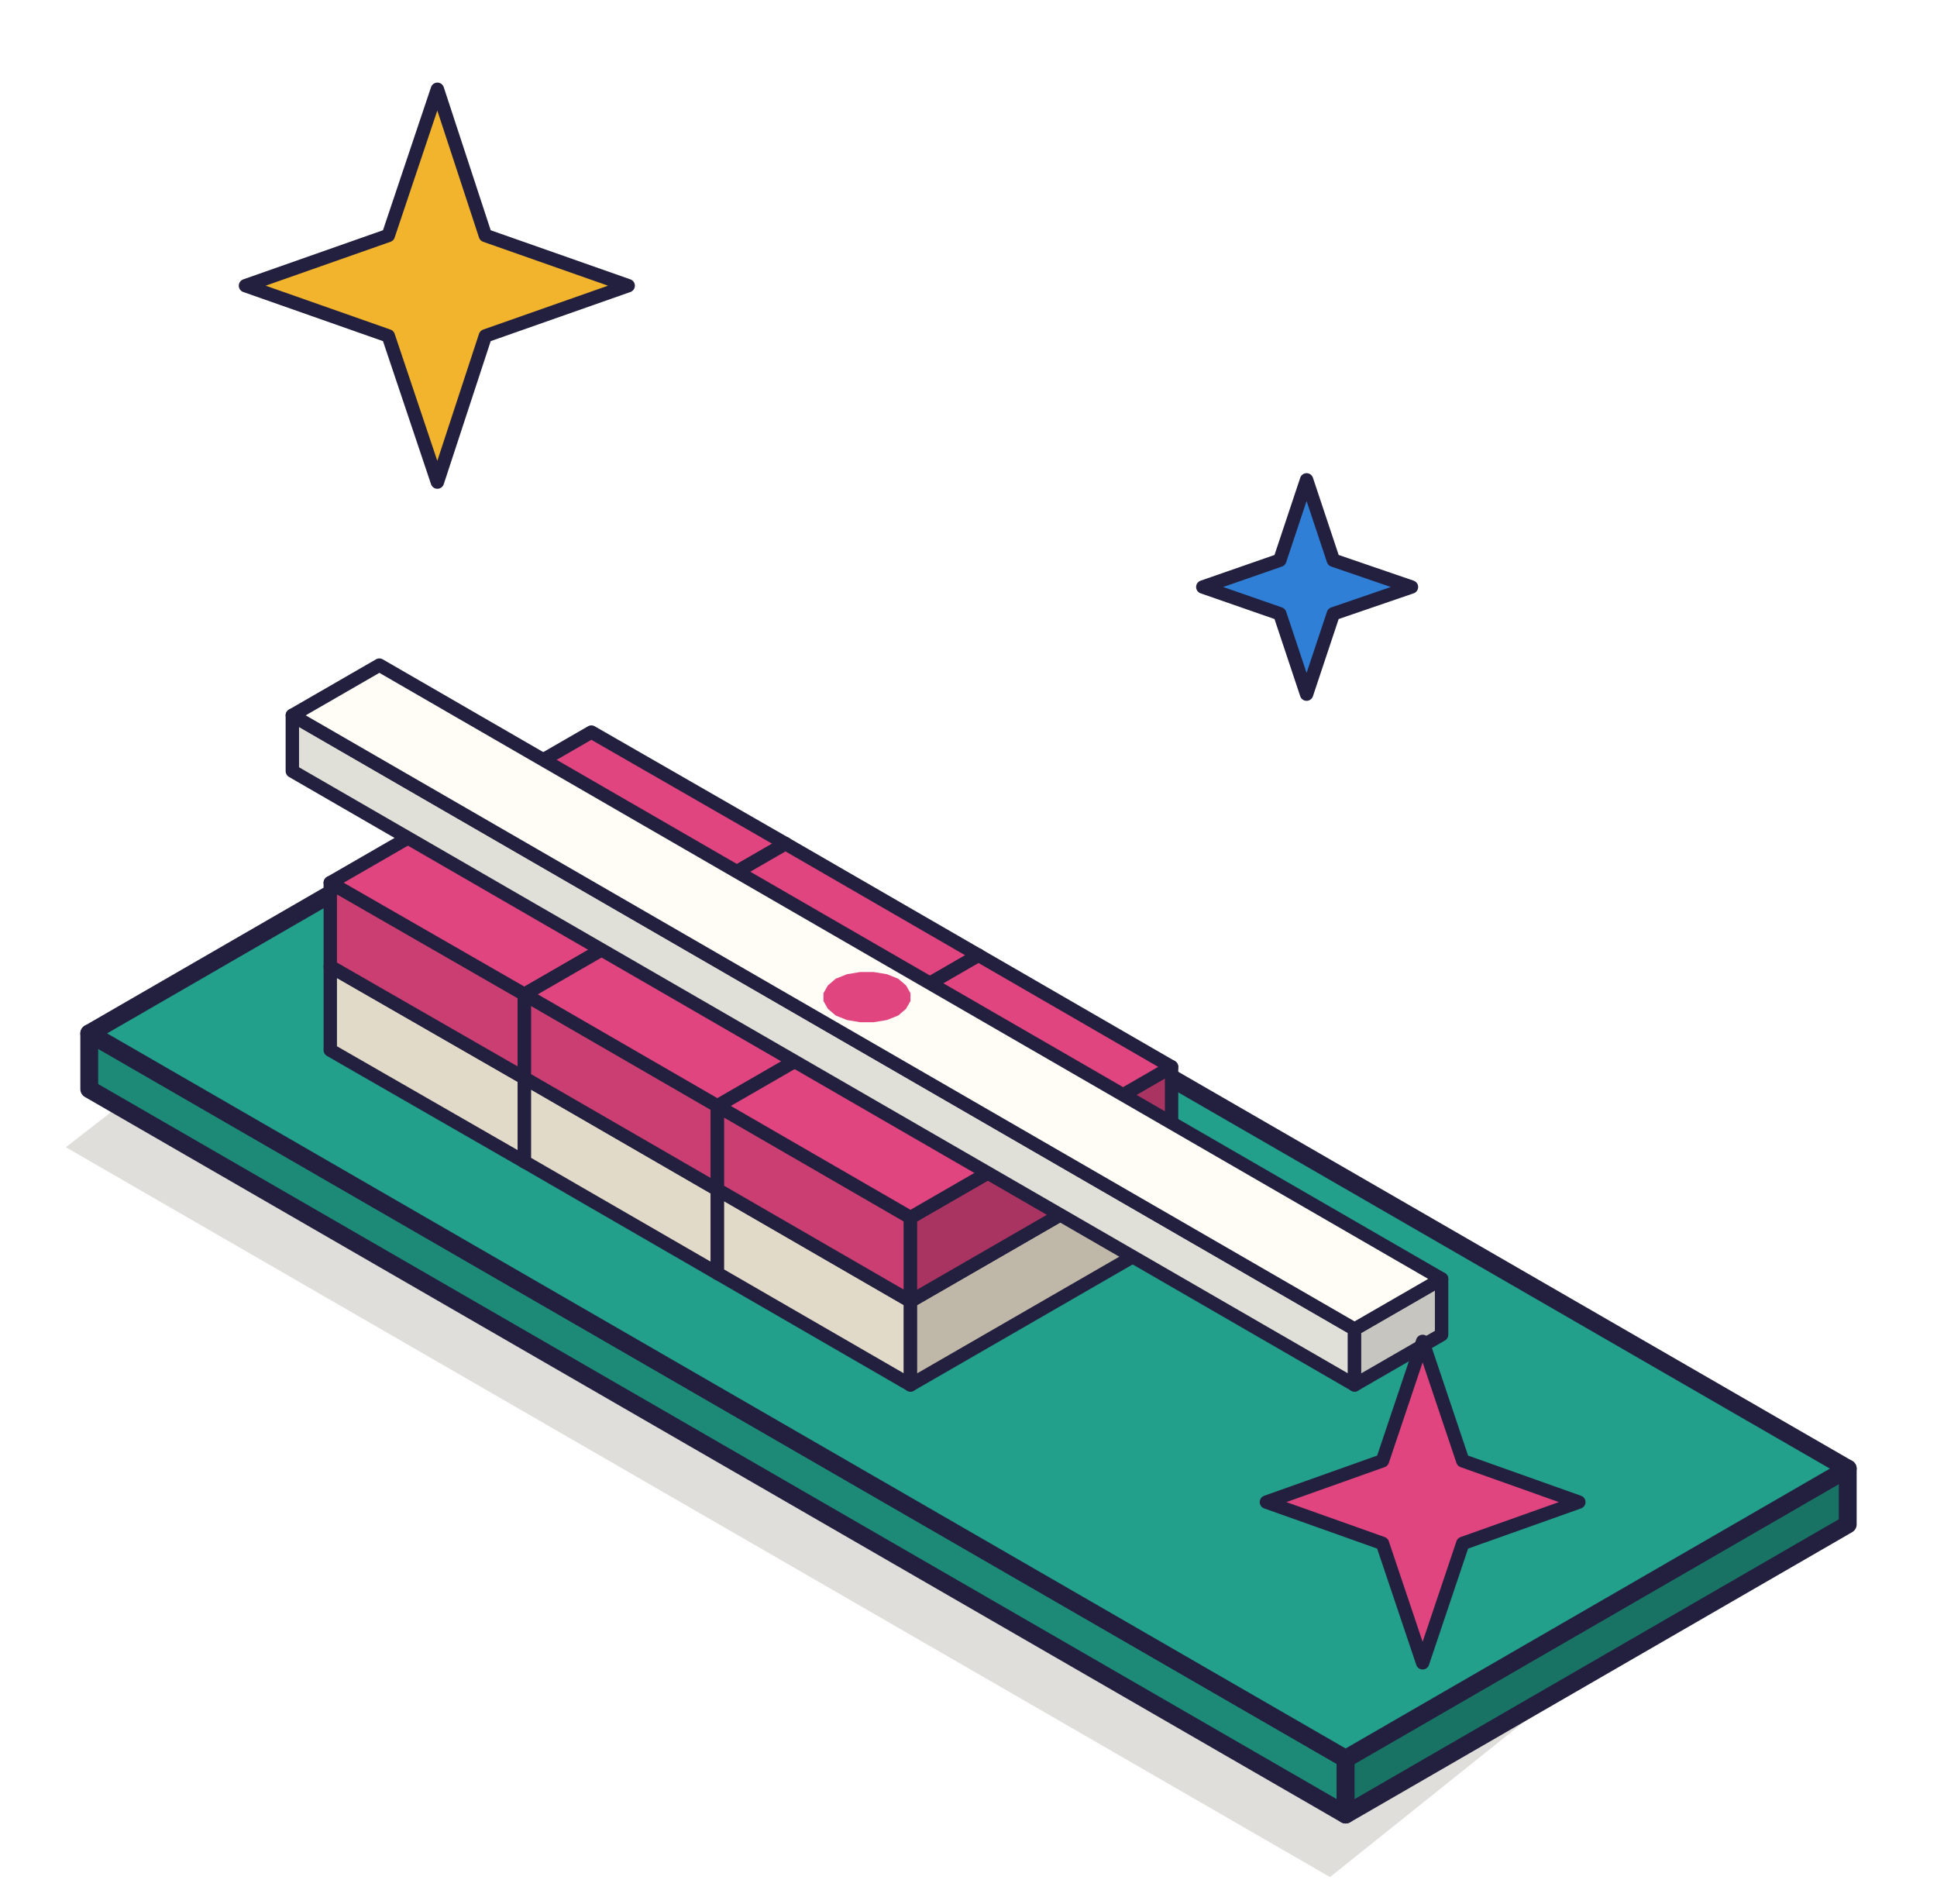
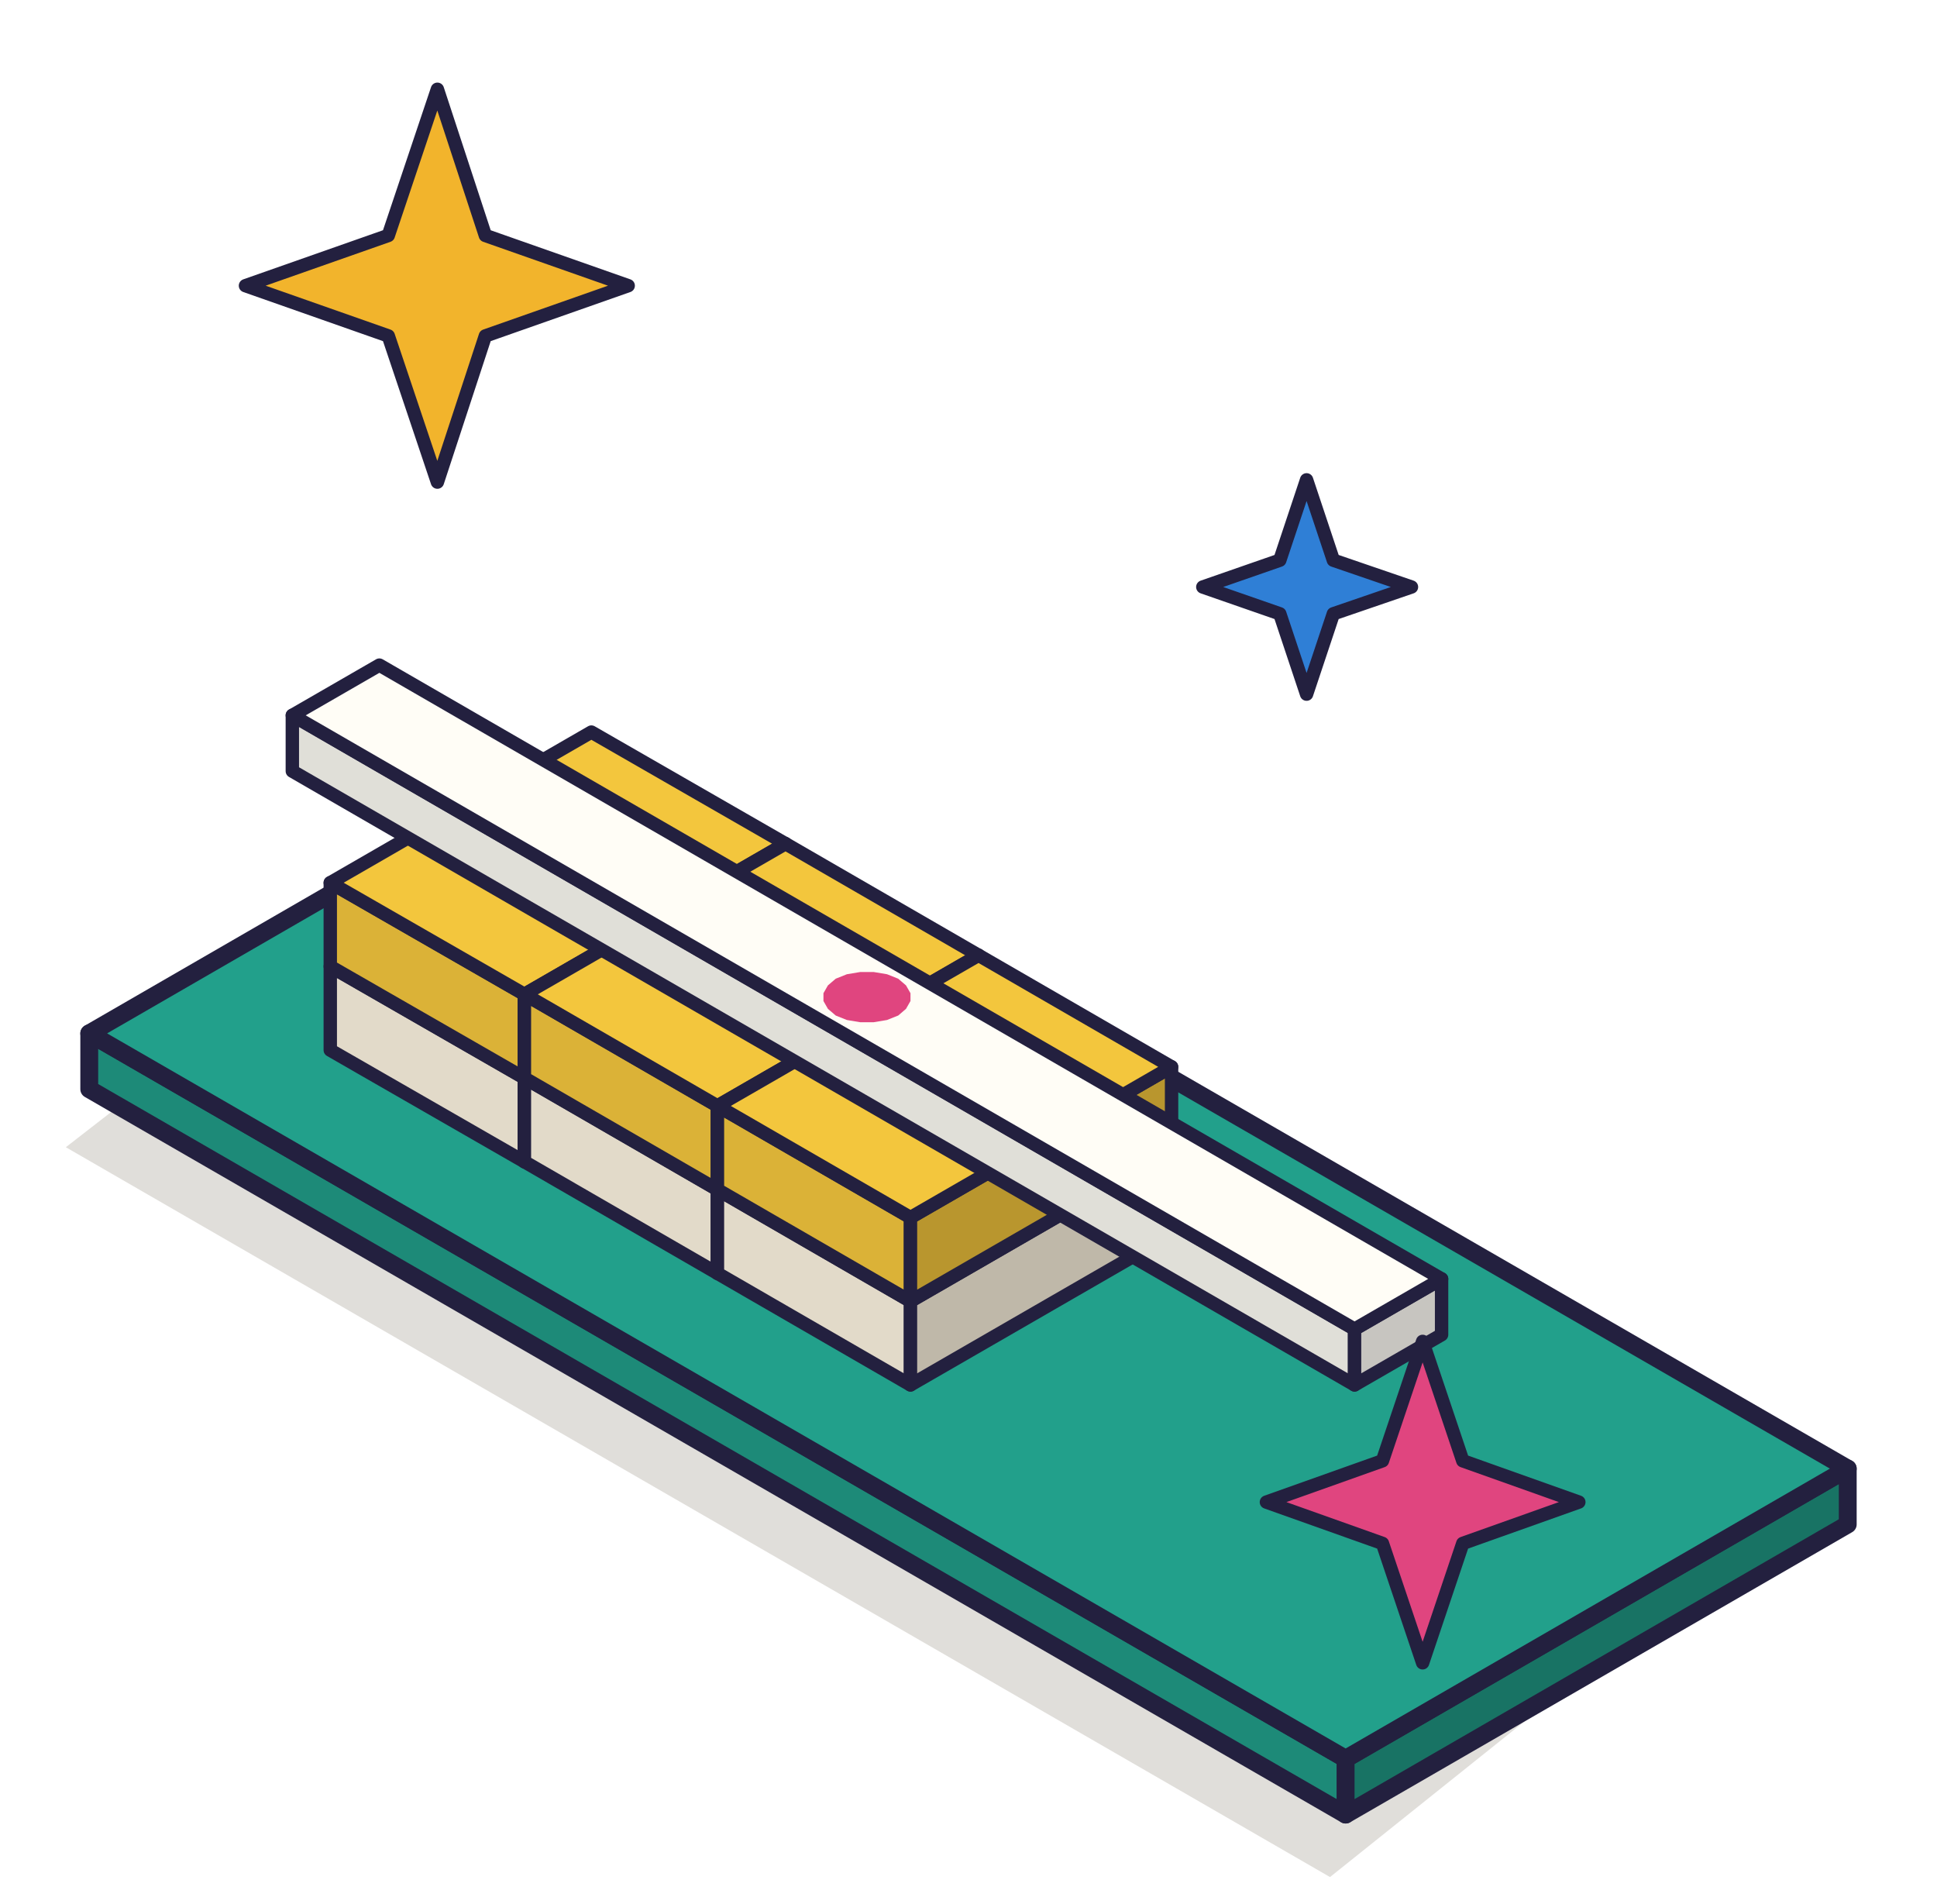
<svg xmlns="http://www.w3.org/2000/svg" viewBox="-51.3 -80.6 173.6 170.6" role="img" aria-label="Declaración de riichi: palito de 1000 sobre el muro">
  <g>
    <polygon points="-5.2,-9.0 107.4,56.0 67.9,87.6 -45.4,22.2" fill="rgba(60,45,20,0.16)" />
    <polygon points="-43.3,17.0 69.3,82.0 69.3,77.0 -43.3,12.0" fill="#1d8a78" stroke="#23203f" stroke-width="1.6" stroke-linejoin="round" />
    <polygon points="114.3,56.0 69.3,82.0 69.3,77.0 114.3,51.0" fill="#187364" stroke="#23203f" stroke-width="1.6" stroke-linejoin="round" />
    <polygon points="1.7,-14.0 114.3,51.0 69.3,77.0 -43.3,12.0" fill="#22a08b" stroke="#23203f" stroke-width="1.6" stroke-linejoin="round" />
    <polygon points="-21.7,13.5 -4.3,23.5 -4.3,16.0 -21.7,6.0" fill="#e2dac9" stroke="#23203f" stroke-width="1.2" stroke-linejoin="round" />
    <polygon points="19.1,10.0 -4.3,23.5 -4.3,16.0 19.1,2.5" fill="#bfb8a9" stroke="#23203f" stroke-width="1.2" stroke-linejoin="round" />
-     <polygon points="-21.7,6.0 -4.3,16.0 -4.3,8.5 -21.7,-1.5" fill="#ca3e72" stroke="#23203f" stroke-width="1.2" stroke-linejoin="round" />
-     <polygon points="19.1,2.5 -4.3,16.0 -4.3,8.5 19.1,-5.0" fill="#aa3461" stroke="#23203f" stroke-width="1.2" stroke-linejoin="round" />
-     <polygon points="1.7,-15.0 19.1,-5.0 -4.3,8.5 -21.7,-1.5" fill="#e0457f" stroke="#23203f" stroke-width="1.2" stroke-linejoin="round" />
-     <polygon points="2.5,-5.4 2.5,-1.1 -5.1,-1.1 -5.1,-5.4" fill="#fbf2df" stroke="#23203f" stroke-width="0.9" stroke-linejoin="round" />
+     <polygon points="-21.7,6.0 -4.3,16.0 -4.3,8.5 -21.7,-1.5" fill="#dbb237" stroke="#23203f" stroke-width="1.2" stroke-linejoin="round" />
+     <polygon points="19.1,2.5 -4.3,16.0 -4.3,8.5 19.1,-5.0" fill="#b9962e" stroke="#23203f" stroke-width="1.2" stroke-linejoin="round" />
+     <polygon points="1.7,-15.0 19.1,-5.0 -4.3,8.5 -21.7,-1.5" fill="#f3c63d" stroke="#23203f" stroke-width="1.2" stroke-linejoin="round" />
    <polygon points="-4.3,23.5 13.0,33.5 13.0,26.0 -4.3,16.0" fill="#e2dac9" stroke="#23203f" stroke-width="1.2" stroke-linejoin="round" />
    <polygon points="36.4,20.0 13.0,33.5 13.0,26.0 36.4,12.5" fill="#bfb8a9" stroke="#23203f" stroke-width="1.2" stroke-linejoin="round" />
-     <polygon points="-4.3,16.0 13.0,26.0 13.0,18.5 -4.3,8.5" fill="#ca3e72" stroke="#23203f" stroke-width="1.2" stroke-linejoin="round" />
-     <polygon points="36.4,12.5 13.0,26.0 13.0,18.5 36.4,5.0" fill="#aa3461" stroke="#23203f" stroke-width="1.2" stroke-linejoin="round" />
-     <polygon points="19.1,-5.0 36.4,5.0 13.0,18.5 -4.3,8.5" fill="#e0457f" stroke="#23203f" stroke-width="1.2" stroke-linejoin="round" />
-     <polygon points="19.8,4.6 19.8,8.9 12.2,8.9 12.2,4.6" fill="#fbf2df" stroke="#23203f" stroke-width="0.9" stroke-linejoin="round" />
+     <polygon points="-4.3,16.0 13.0,26.0 13.0,18.5 -4.3,8.5" fill="#dbb237" stroke="#23203f" stroke-width="1.2" stroke-linejoin="round" />
+     <polygon points="36.4,12.5 13.0,26.0 13.0,18.5 36.4,5.0" fill="#b9962e" stroke="#23203f" stroke-width="1.2" stroke-linejoin="round" />
+     <polygon points="19.1,-5.0 36.4,5.0 13.0,18.5 -4.3,8.5" fill="#f3c63d" stroke="#23203f" stroke-width="1.2" stroke-linejoin="round" />
    <polygon points="13.0,33.5 30.3,43.5 30.3,36.0 13.0,26.0" fill="#e2dac9" stroke="#23203f" stroke-width="1.2" stroke-linejoin="round" />
    <polygon points="53.7,30.0 30.3,43.5 30.3,36.0 53.7,22.5" fill="#bfb8a9" stroke="#23203f" stroke-width="1.2" stroke-linejoin="round" />
-     <polygon points="13.0,26.0 30.3,36.0 30.3,28.5 13.0,18.5" fill="#ca3e72" stroke="#23203f" stroke-width="1.2" stroke-linejoin="round" />
-     <polygon points="53.7,22.5 30.3,36.0 30.3,28.5 53.7,15.0" fill="#aa3461" stroke="#23203f" stroke-width="1.2" stroke-linejoin="round" />
-     <polygon points="36.4,5.0 53.7,15.0 30.3,28.5 13.0,18.5" fill="#e0457f" stroke="#23203f" stroke-width="1.2" stroke-linejoin="round" />
-     <polygon points="37.2,14.5 37.2,19.0 29.5,19.0 29.5,14.5" fill="#fbf2df" stroke="#23203f" stroke-width="0.9" stroke-linejoin="round" />
+     <polygon points="13.0,26.0 30.3,36.0 30.3,28.5 13.0,18.5" fill="#dbb237" stroke="#23203f" stroke-width="1.2" stroke-linejoin="round" />
+     <polygon points="53.7,22.5 30.3,36.0 30.3,28.5 53.7,15.0" fill="#b9962e" stroke="#23203f" stroke-width="1.2" stroke-linejoin="round" />
+     <polygon points="36.4,5.0 53.7,15.0 30.3,28.5 13.0,18.5" fill="#f3c63d" stroke="#23203f" stroke-width="1.2" stroke-linejoin="round" />
    <polygon points="-25.1,-11.5 70.1,43.5 70.1,38.5 -25.1,-16.5" fill="#e0dfd8" stroke="#23203f" stroke-width="1.2" stroke-linejoin="round" />
    <polygon points="77.9,39.0 70.1,43.5 70.1,38.5 77.9,34.0" fill="#c7c5c0" stroke="#23203f" stroke-width="1.2" stroke-linejoin="round" />
    <polygon points="-17.3,-21.0 77.9,34.0 70.1,38.5 -25.1,-16.5" fill="#fffdf6" stroke="#23203f" stroke-width="1.2" stroke-linejoin="round" />
    <polygon points="29.2,10.4 28.2,10.8 27.0,11.0 25.8,11.0 24.6,10.8 23.6,10.4 22.9,9.8 22.5,9.1 22.5,8.4 22.9,7.7 23.6,7.1 24.6,6.7 25.8,6.5 27.0,6.5 28.2,6.7 29.2,7.1 29.9,7.7 30.3,8.4 30.3,9.1 29.9,9.8" fill="#e0457f" />
    <polygon points="5.0,-55.0 -7.8,-59.5 -12.1,-72.6 -16.5,-59.5 -29.3,-55.0 -16.5,-50.5 -12.1,-37.4 -7.8,-50.5" fill="#f2b42c" stroke="#23203f" stroke-width="1.2" stroke-linejoin="round" />
    <polygon points="90.2,54.0 79.8,50.3 76.2,39.6 72.6,50.3 62.2,54.0 72.6,57.7 76.2,68.4 79.8,57.7" fill="#e0457f" stroke="#23203f" stroke-width="1.2" stroke-linejoin="round" />
    <polygon points="75.2,-28.0 68.2,-30.4 65.8,-37.6 63.4,-30.4 56.5,-28.0 63.4,-25.6 65.8,-18.4 68.2,-25.6" fill="#2f7fd6" stroke="#23203f" stroke-width="1.2" stroke-linejoin="round" />
  </g>
</svg>
